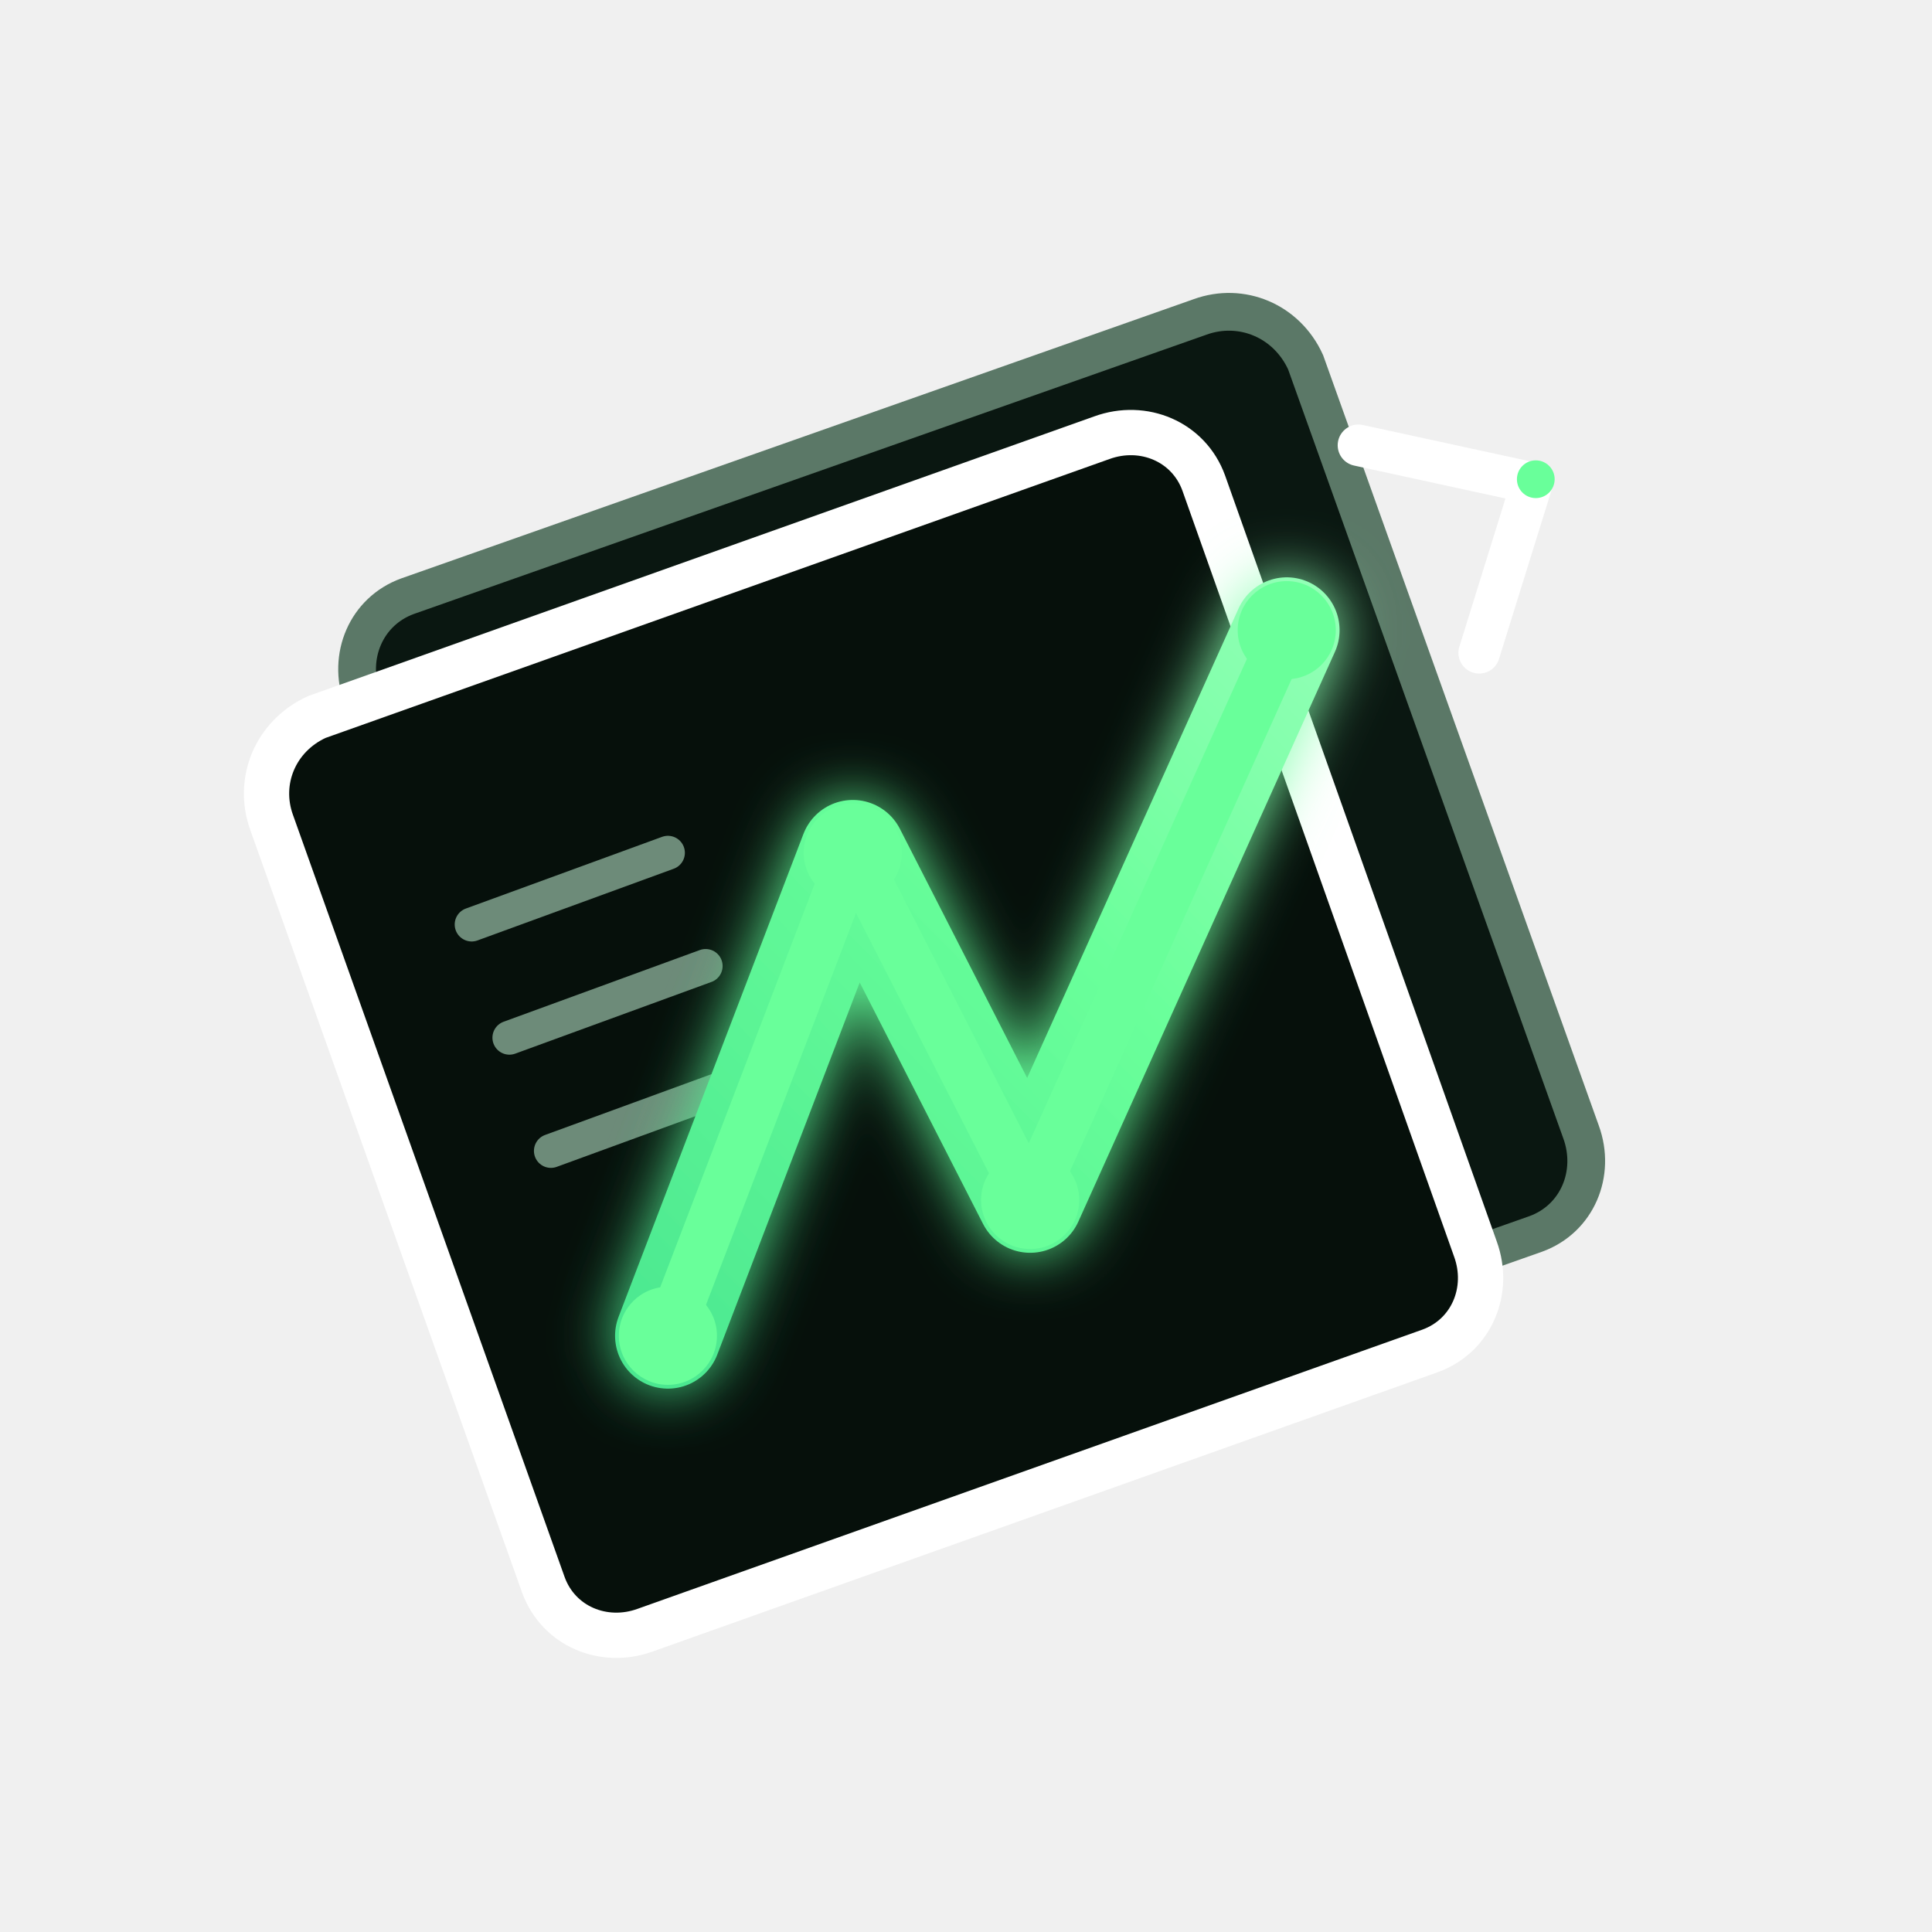
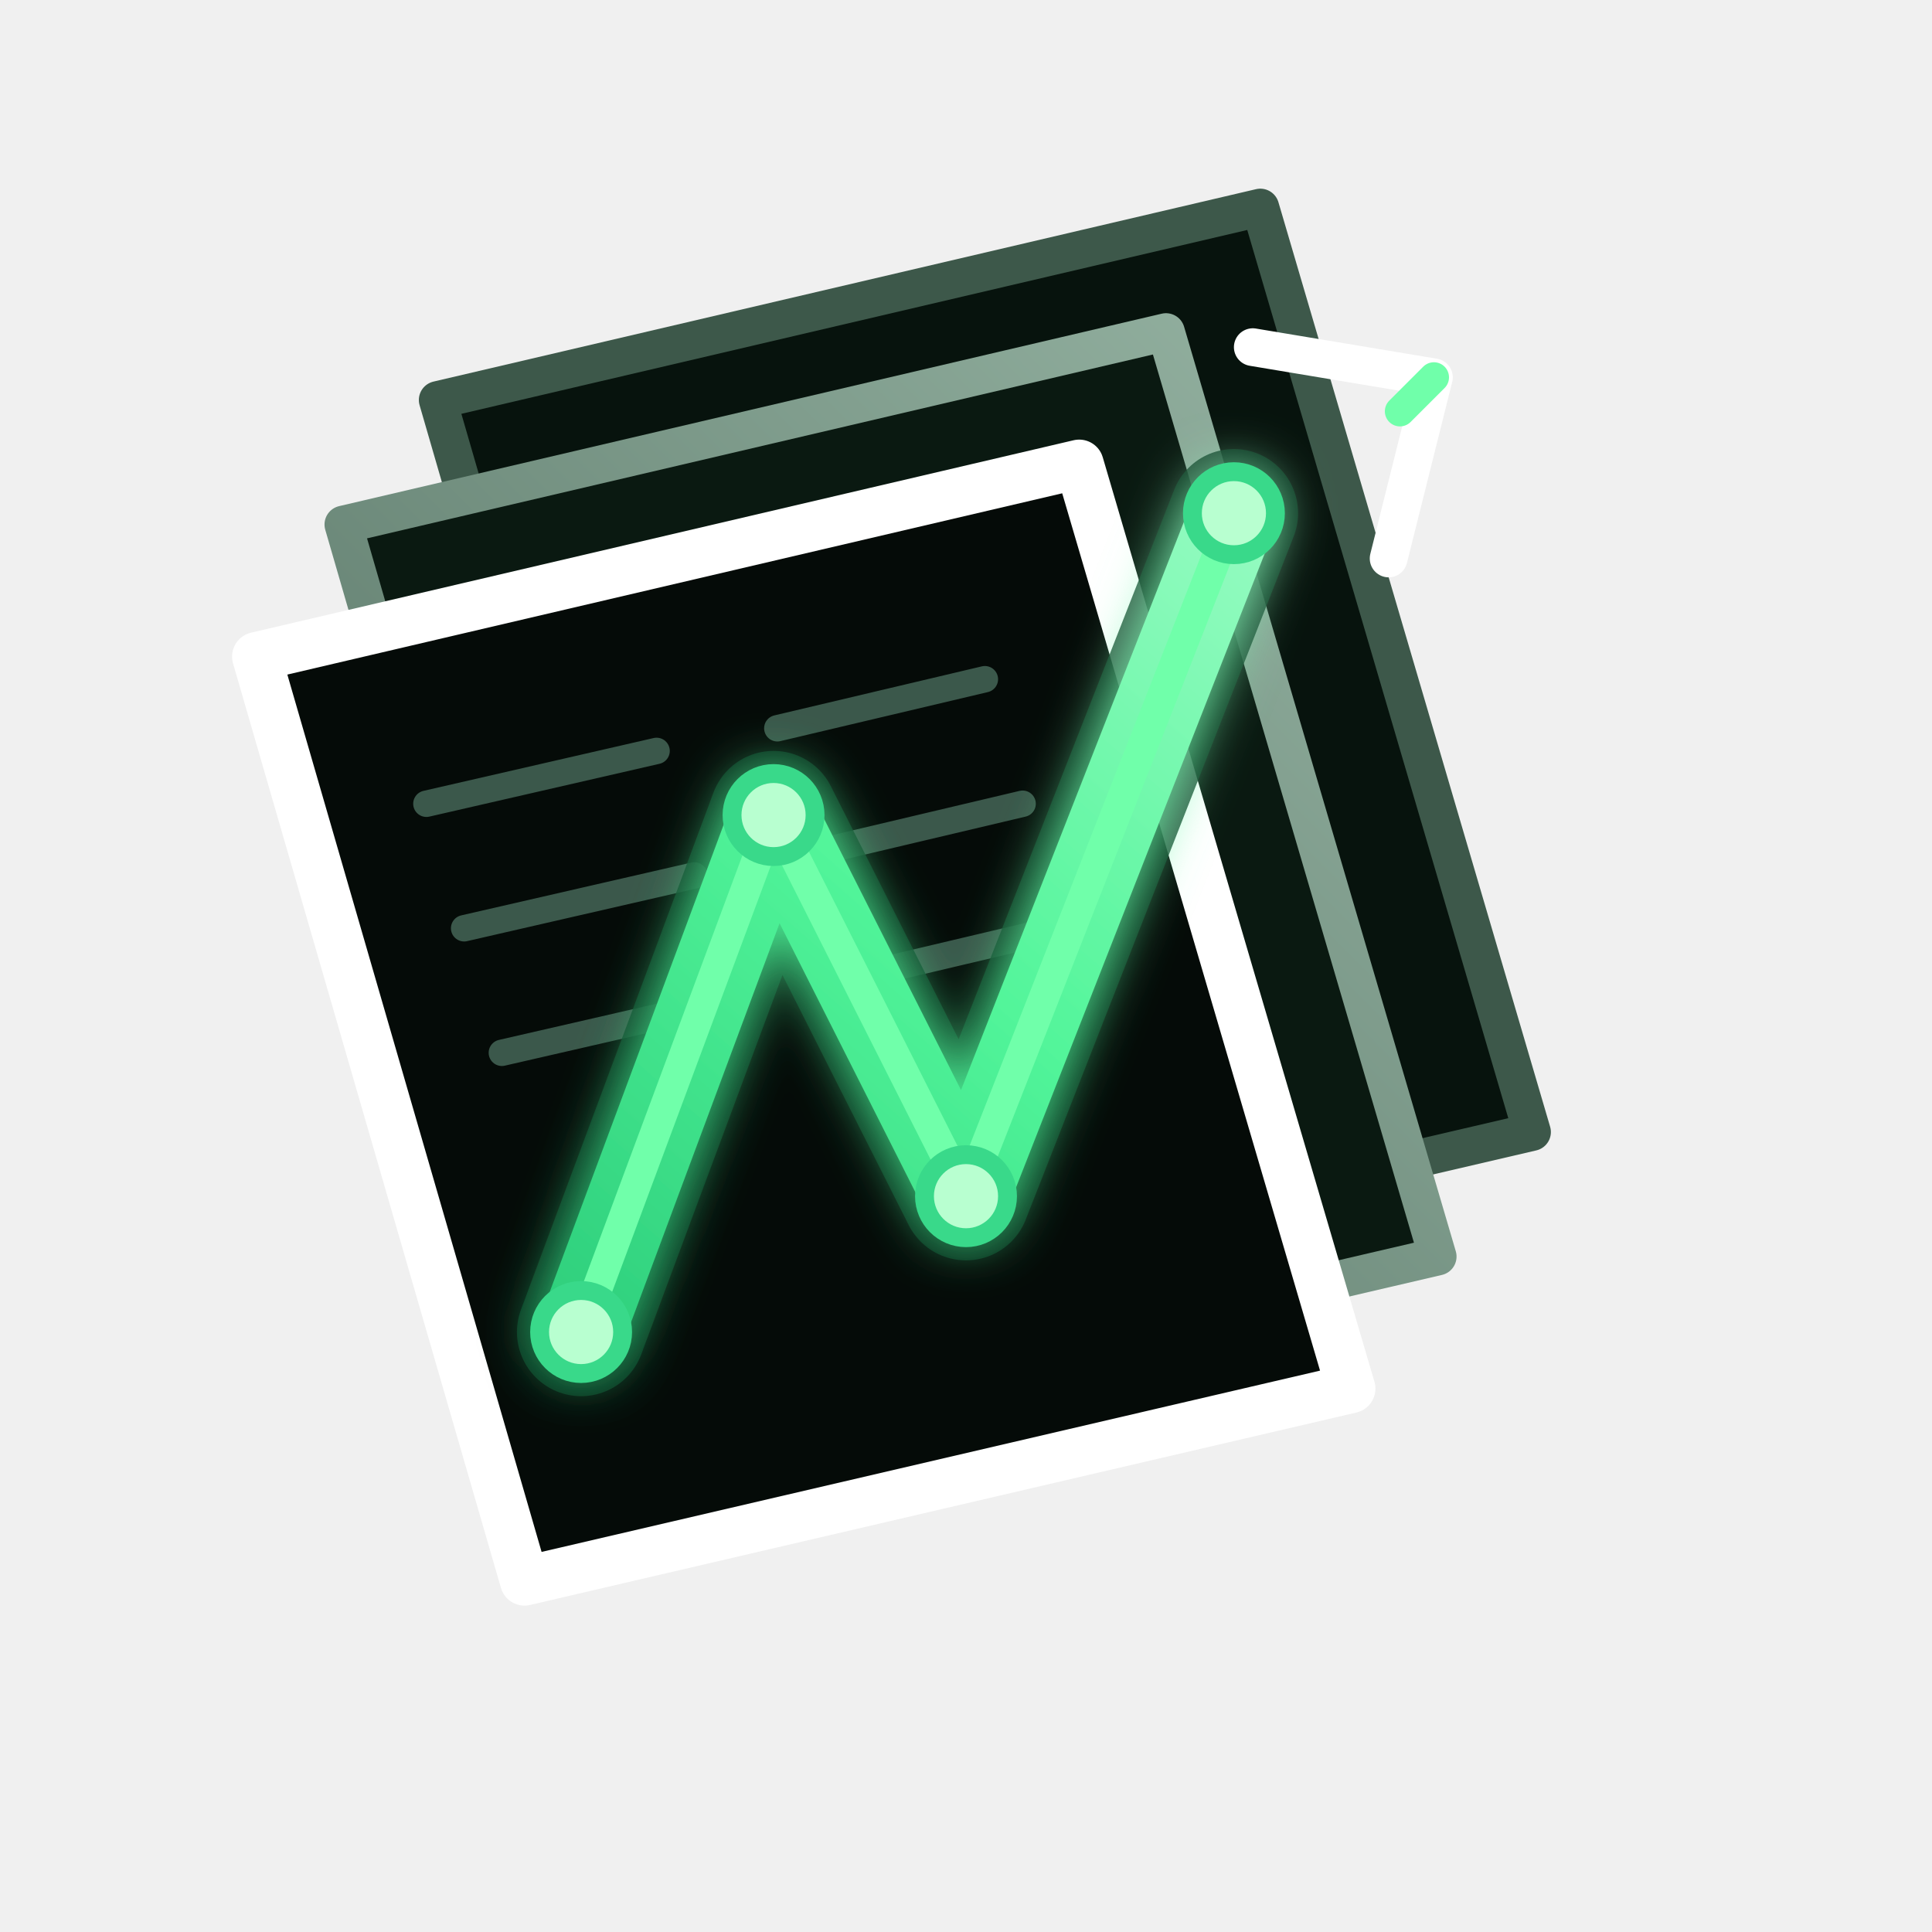
<svg xmlns="http://www.w3.org/2000/svg" viewBox="0 0 512 512">
  <defs>
-     <linearGradient id="g" x1="88" y1="420" x2="424" y2="90" gradientUnits="userSpaceOnUse">
-       <stop stop-color="#39D98A" />
-       <stop offset=".55" stop-color="#69FF9A" />
-       <stop offset="1" stop-color="#B8FFD0" />
+     <linearGradient id="green" x1="105" y1="420" x2="410" y2="72" gradientUnits="userSpaceOnUse">
+       <stop stop-color="#19B96B" />
+       <stop offset=".48" stop-color="#52F59A" />
+       <stop offset="1" stop-color="#C5FFDD" />
    </linearGradient>
-     <filter id="glow" x="-30%" y="-30%" width="160%" height="160%">
-       <feGaussianBlur stdDeviation="8" result="b" />
+     <linearGradient id="edge" x1="80" y1="430" x2="420" y2="90" gradientUnits="userSpaceOnUse">
+       <stop stop-color="#4A6658" />
+       <stop offset="1" stop-color="#9BB9A8" />
+     </linearGradient>
+     <filter id="glow" x="-50%" y="-50%" width="200%" height="200%">
+       <feGaussianBlur stdDeviation="7" result="b" />
      <feMerge>
        <feMergeNode in="b" />
        <feMergeNode in="SourceGraphic" />
      </feMerge>
    </filter>
  </defs>
-   <path d="M108 158 318 84c11-4 23 1 28 12l73 204c4 11-1 23-12 27l-210 74c-11 4-23-1-27-12L96 185c-4-11 1-23 12-27Z" fill="#0A1711" stroke="#5B7867" stroke-width="10" />
-   <path d="m84 190 208-74c11-4 23 1 27 12l72 203c4 11-1 23-12 27l-208 74c-11 4-23-1-27-12L72 218c-4-11 1-23 12-28Z" fill="#06100B" stroke="#FFFFFF" stroke-width="12" stroke-linejoin="round" />
-   <path d="m125 245 52-19m-42 49 52-19m-41 49 52-19" stroke="#6D8B79" stroke-width="9" stroke-linecap="round" />
-   <path d="m177 354 49-128 47 92 68-151" fill="none" stroke="url(#g)" stroke-width="28" stroke-linecap="round" stroke-linejoin="round" filter="url(#glow)" />
-   <path d="m177 354 49-128 47 92 68-151" fill="none" stroke="#69FF9A" stroke-width="13" stroke-linecap="round" stroke-linejoin="round" />
-   <g fill="#69FF9A">
-     <circle cx="177" cy="354" r="13" />
-     <circle cx="226" cy="226" r="13" />
-     <circle cx="273" cy="318" r="13" />
-     <circle cx="341" cy="167" r="13" />
+   <path d="M116 106 334 55l72 245-219 51z" fill="#07130D" stroke="#3D584A" stroke-width="10" stroke-linejoin="round" />
+   <path d="M91 139 309 88l72 245-219 51z" fill="#0A1911" stroke="url(#edge)" stroke-width="10" stroke-linejoin="round" />
+   <path d="M68 174 286 123l72 245-219 51z" fill="#050B08" stroke="#FFF" stroke-width="13" stroke-linejoin="round" />
+   <g stroke="#416052" stroke-width="7" stroke-linecap="round" opacity=".9">
+     <path d="m113 213 61-14" />
+     <path d="m123 246 61-14" />
+     <path d="m133 279 61-14" />
+     <path d="m206 193 55-13" />
+     <path d="m216 226 55-13" />
+     <path d="m226 259 55-13" />
  </g>
-   <path d="m360 118 46 10-14 45" fill="none" stroke="#FFFFFF" stroke-width="11" stroke-linecap="round" stroke-linejoin="round" />
-   <circle cx="407" cy="127" r="5" fill="#69FF9A" />
+   <path d="M154 353 205 216l51 101 71-181" fill="none" stroke="#0B3A23" stroke-width="34" stroke-linecap="round" stroke-linejoin="round" opacity=".8" />
+   <path d="M154 353 205 216l51 101 71-181" fill="none" stroke="url(#green)" stroke-width="23" stroke-linecap="round" stroke-linejoin="round" filter="url(#glow)" />
+   <path d="M154 353 205 216l51 101 71-181" fill="none" stroke="#70FFAA" stroke-width="8" stroke-linecap="round" stroke-linejoin="round" />
+   <g fill="#B8FFD0" stroke="#39D98A" stroke-width="5">
+     <circle cx="154" cy="353" r="11" />
+     <circle cx="205" cy="216" r="11" />
+     <circle cx="256" cy="317" r="11" />
+     <circle cx="327" cy="136" r="11" />
+   </g>
+   <path d="m332 92 48 8-12 48" fill="none" stroke="#FFF" stroke-width="10" stroke-linecap="round" stroke-linejoin="round" />
+   <path d="m380 100-9 9" stroke="#70FFAA" stroke-width="8" stroke-linecap="round" />
</svg>
